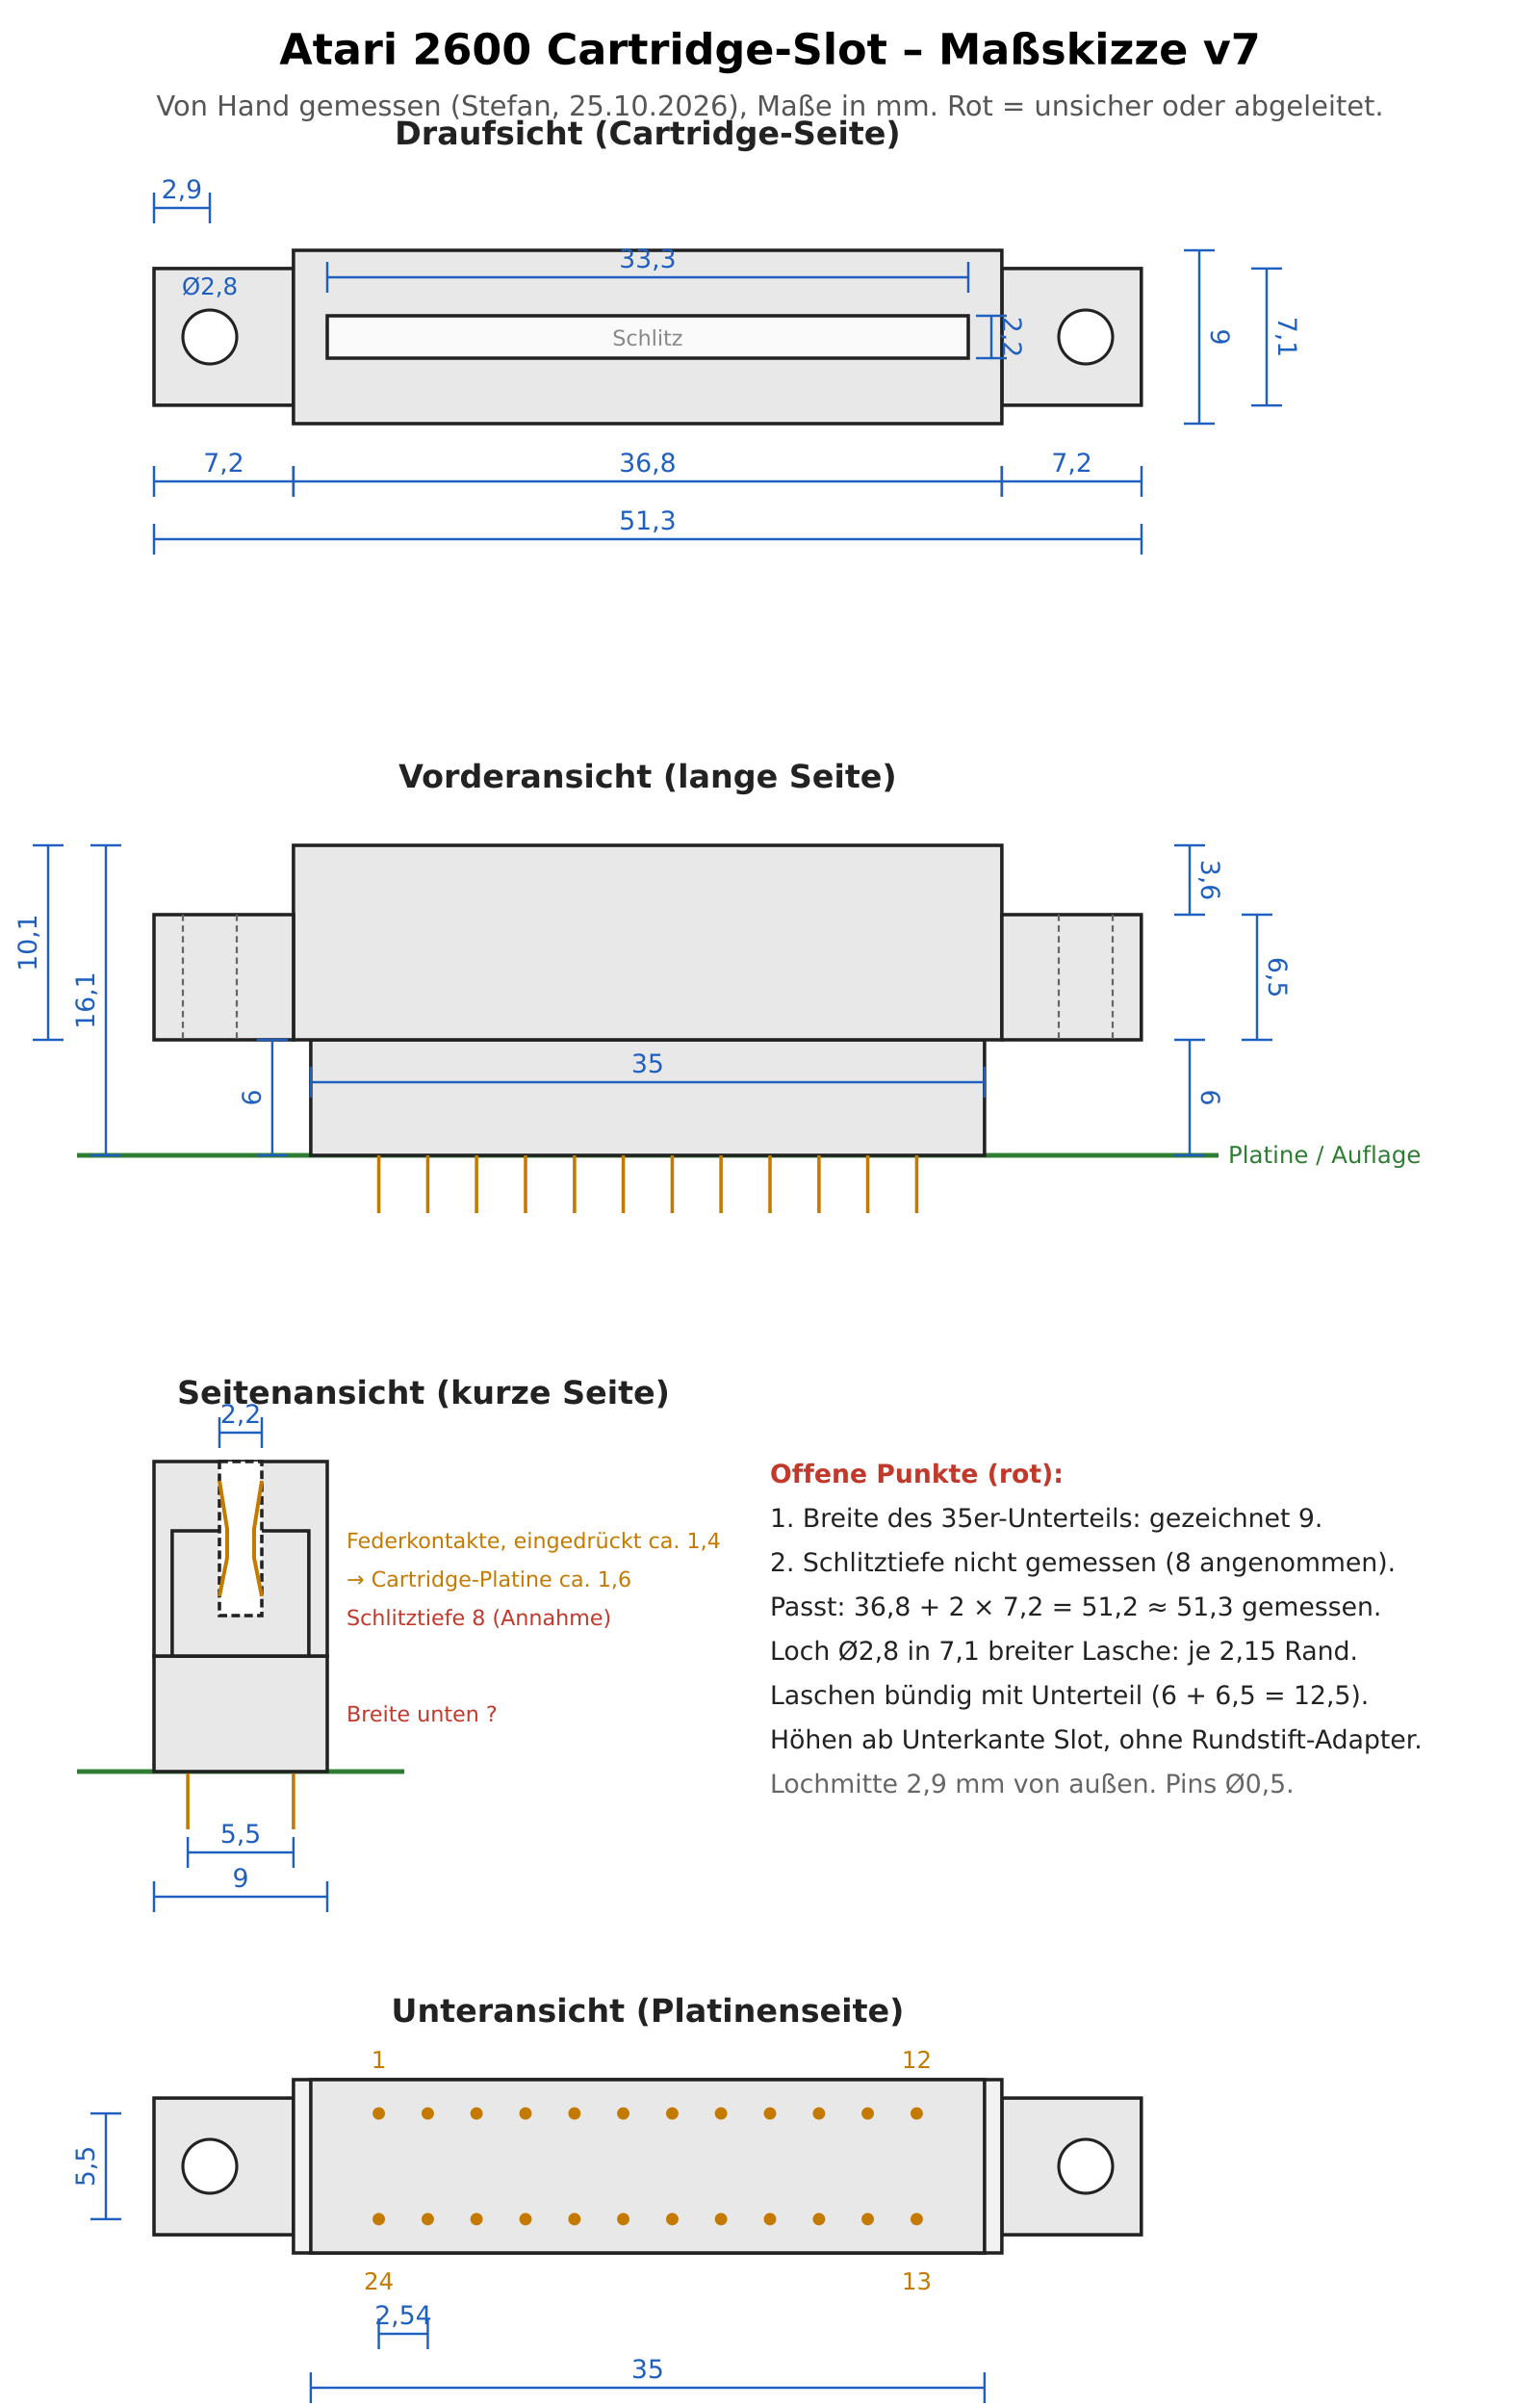
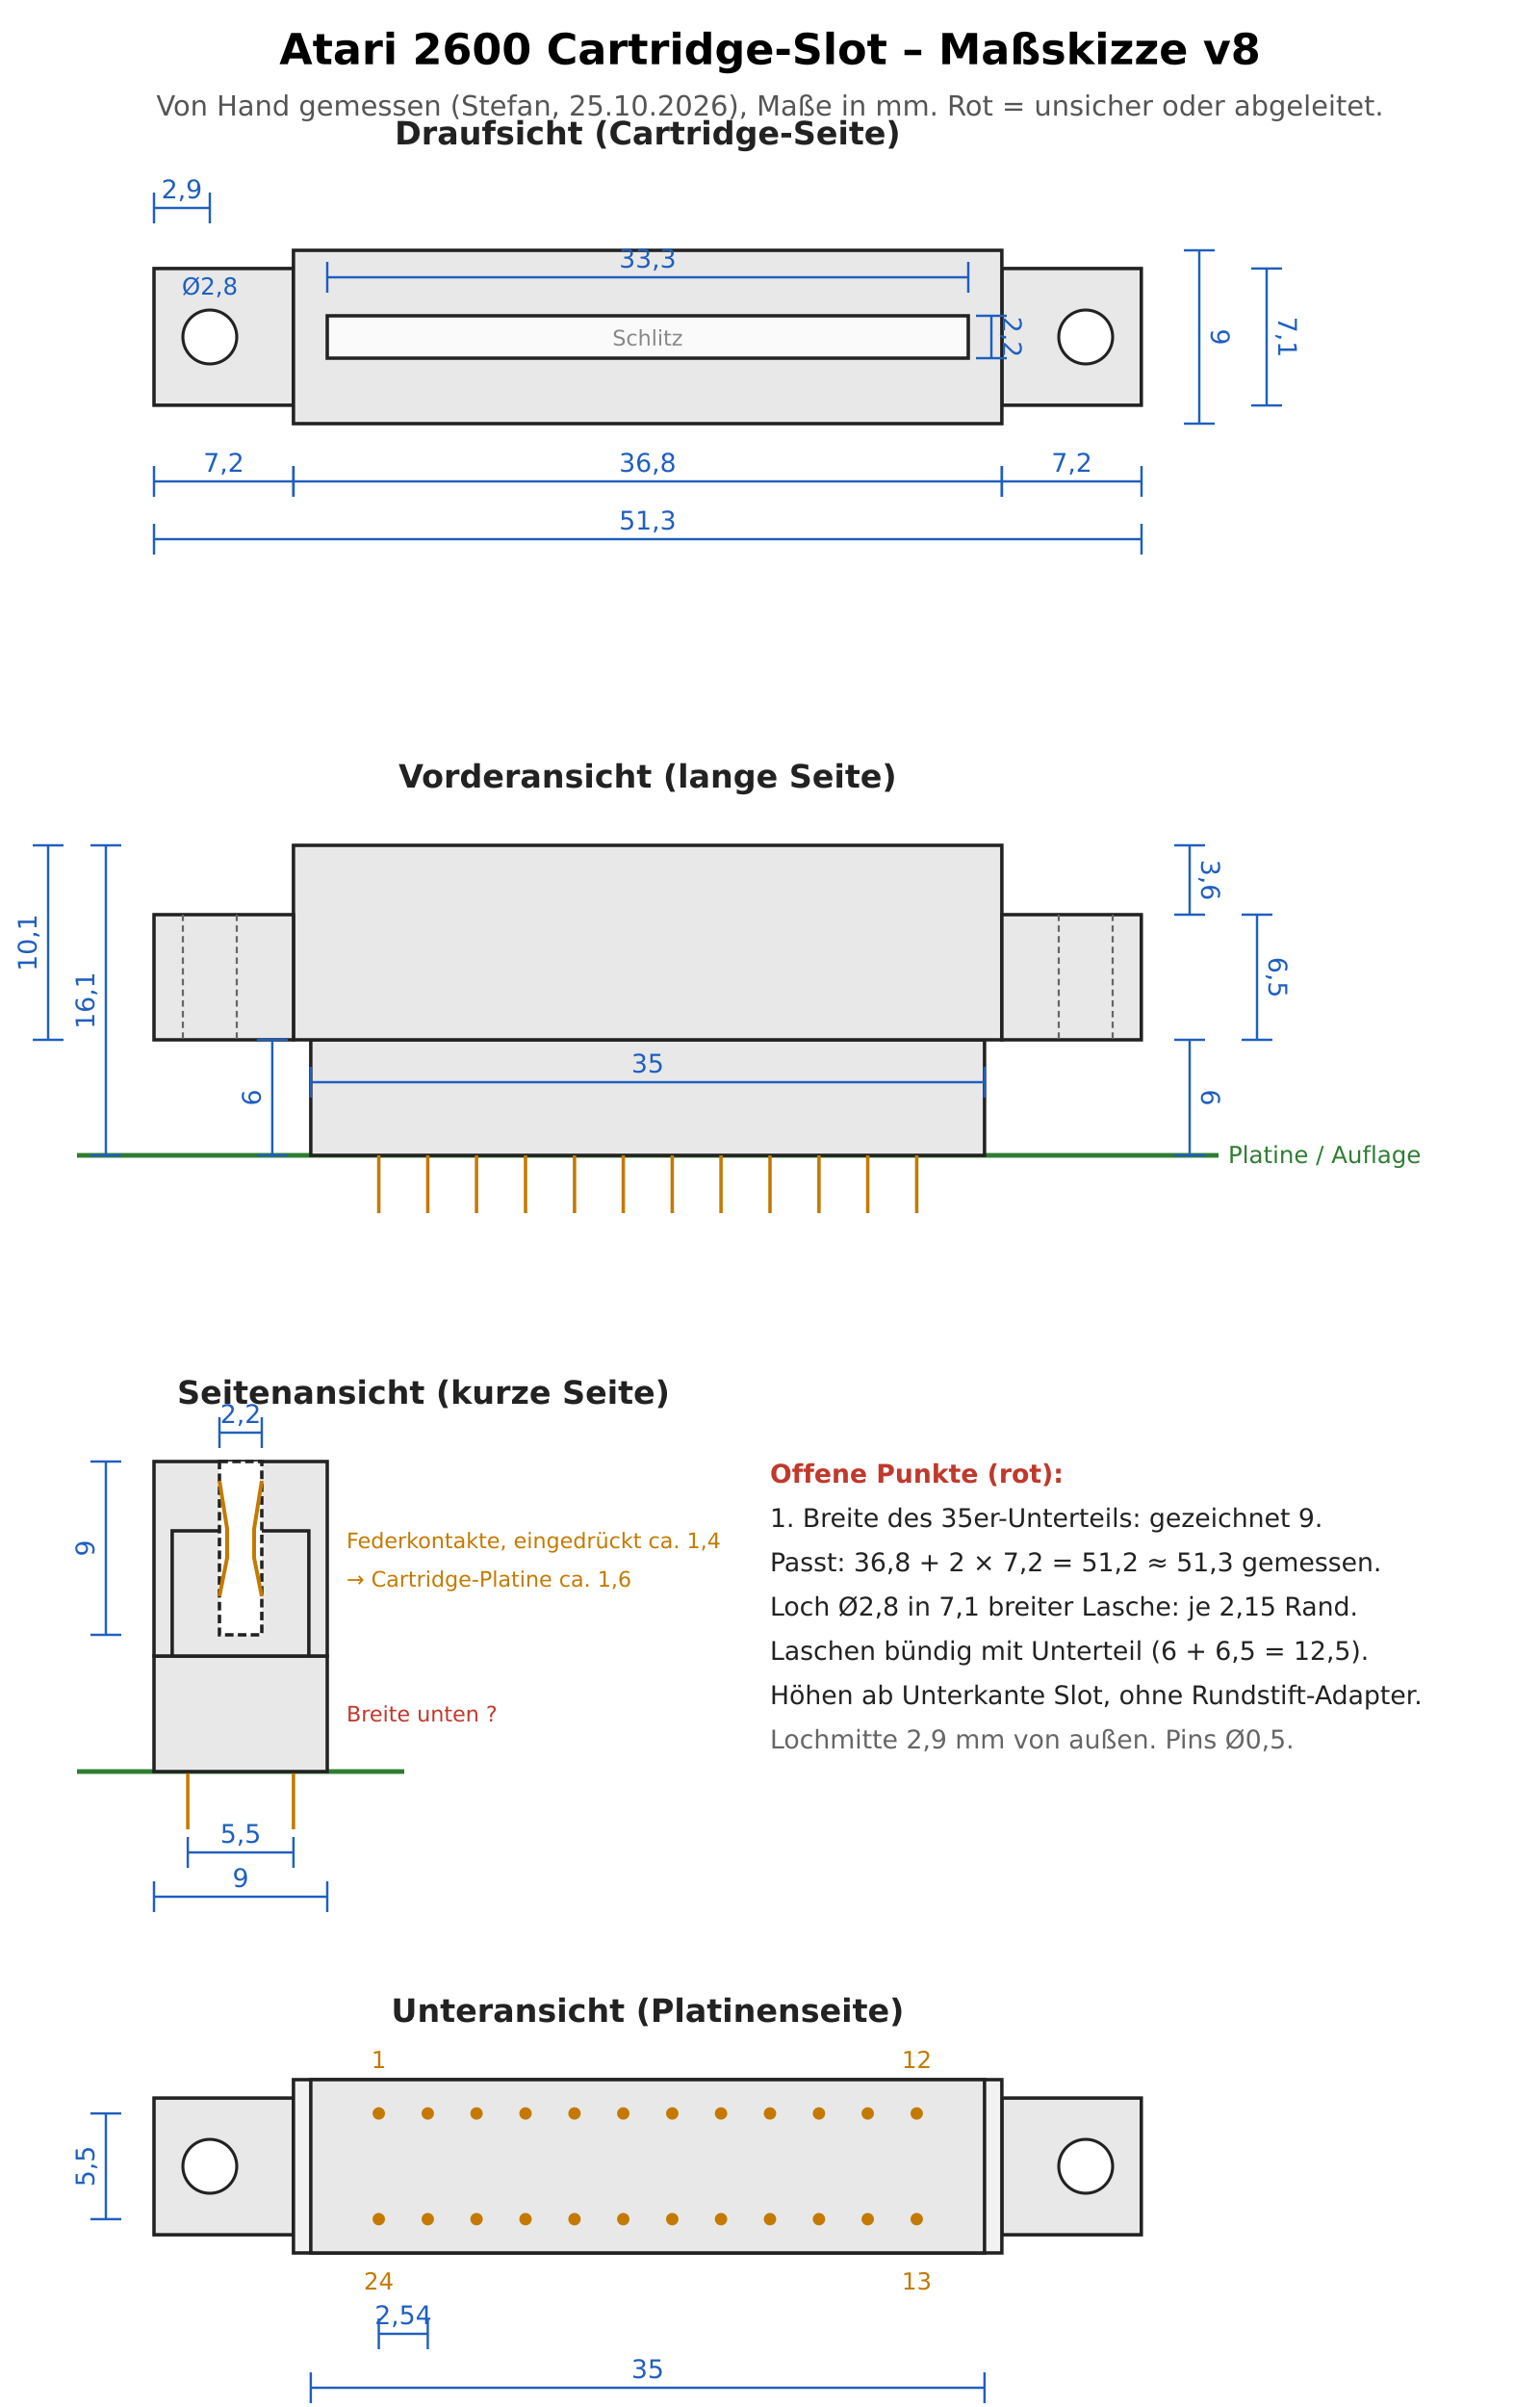
<svg xmlns="http://www.w3.org/2000/svg" width="720" height="1125" viewBox="0 0 720 1125">
  <rect width="100%" height="100%" fill="white" />
-   <text x="360.0" y="30" font-family="DejaVu Sans, sans-serif" font-size="20" font-weight="bold" text-anchor="middle">Atari 2600 Cartridge-Slot – Maßskizze v7</text>
+   <text x="360.0" y="30" font-family="DejaVu Sans, sans-serif" font-size="20" font-weight="bold" text-anchor="middle">Atari 2600 Cartridge-Slot – Maßskizze v8</text>
  <text x="360.0" y="54" font-family="DejaVu Sans, sans-serif" font-size="13" fill="#555" text-anchor="middle">Von Hand gemessen (Stefan, 25.10.2026), Maße in mm. Rot = unsicher oder abgeleitet.</text>
  <text x="302.8" y="67.5" font-family="DejaVu Sans, sans-serif" font-size="15" fill="#222" text-anchor="middle" font-weight="bold">Draufsicht (Cartridge-Seite)</text>
  <rect x="72.0" y="125.5" width="65.2" height="63.9" fill="#e8e8e8" stroke="#222" stroke-width="1.6" />
  <rect x="468.4" y="125.5" width="65.2" height="63.9" fill="#e8e8e8" stroke="#222" stroke-width="1.6" />
  <rect x="137.2" y="117.0" width="331.2" height="81.0" fill="#e8e8e8" stroke="#222" stroke-width="1.6" />
  <rect x="153.0" y="147.6" width="299.7" height="19.8" fill="#fafafa" stroke="#222" stroke-width="1.6" />
  <text x="302.8" y="161.5" font-family="DejaVu Sans, sans-serif" font-size="10" fill="#888" text-anchor="middle">Schlitz</text>
  <line x1="463.5" y1="147.6" x2="463.5" y2="167.4" stroke="#1f5fbf" stroke-width="1.1" />
  <line x1="456.3" y1="147.6" x2="470.7" y2="147.6" stroke="#1f5fbf" stroke-width="1.1" />
  <line x1="456.3" y1="167.4" x2="470.7" y2="167.4" stroke="#1f5fbf" stroke-width="1.1" />
  <text x="468.9" y="157.5" font-family="DejaVu Sans, sans-serif" font-size="12" fill="#1f5fbf" text-anchor="middle" transform="rotate(90 468.9 157.5)">2,2</text>
  <line x1="153.0" y1="129.6" x2="452.7" y2="129.6" stroke="#1f5fbf" stroke-width="1.1" />
  <line x1="153.0" y1="122.4" x2="153.0" y2="136.8" stroke="#1f5fbf" stroke-width="1.1" />
  <line x1="452.7" y1="122.4" x2="452.7" y2="136.8" stroke="#1f5fbf" stroke-width="1.1" />
  <text x="302.8" y="125.1" font-family="DejaVu Sans, sans-serif" font-size="12" fill="#1f5fbf" text-anchor="middle">33,3</text>
  <circle cx="98.1" cy="157.5" r="12.6" fill="white" stroke="#222" stroke-width="1.4" />
  <circle cx="507.6" cy="157.5" r="12.6" fill="white" stroke="#222" stroke-width="1.4" />
  <line x1="72.0" y1="252.0" x2="533.7" y2="252.0" stroke="#1f5fbf" stroke-width="1.1" />
  <line x1="72.0" y1="244.8" x2="72.0" y2="259.2" stroke="#1f5fbf" stroke-width="1.1" />
  <line x1="533.7" y1="244.8" x2="533.7" y2="259.2" stroke="#1f5fbf" stroke-width="1.1" />
  <text x="302.8" y="247.5" font-family="DejaVu Sans, sans-serif" font-size="12" fill="#1f5fbf" text-anchor="middle">51,3</text>
  <line x1="72.0" y1="225.0" x2="137.2" y2="225.0" stroke="#1f5fbf" stroke-width="1.1" />
  <line x1="72.0" y1="217.8" x2="72.0" y2="232.2" stroke="#1f5fbf" stroke-width="1.1" />
  <line x1="137.2" y1="217.8" x2="137.2" y2="232.2" stroke="#1f5fbf" stroke-width="1.1" />
  <text x="104.6" y="220.5" font-family="DejaVu Sans, sans-serif" font-size="12" fill="#1f5fbf" text-anchor="middle">7,2</text>
  <line x1="137.2" y1="225.0" x2="468.4" y2="225.0" stroke="#1f5fbf" stroke-width="1.1" />
  <line x1="137.2" y1="217.8" x2="137.2" y2="232.2" stroke="#1f5fbf" stroke-width="1.1" />
  <line x1="468.4" y1="217.8" x2="468.4" y2="232.2" stroke="#1f5fbf" stroke-width="1.1" />
  <text x="302.8" y="220.5" font-family="DejaVu Sans, sans-serif" font-size="12" fill="#1f5fbf" text-anchor="middle">36,8</text>
  <line x1="468.4" y1="225.0" x2="533.7" y2="225.0" stroke="#1f5fbf" stroke-width="1.1" />
  <line x1="468.4" y1="217.8" x2="468.4" y2="232.2" stroke="#1f5fbf" stroke-width="1.1" />
  <line x1="533.7" y1="217.8" x2="533.7" y2="232.2" stroke="#1f5fbf" stroke-width="1.1" />
  <text x="501.1" y="220.5" font-family="DejaVu Sans, sans-serif" font-size="12" fill="#1f5fbf" text-anchor="middle">7,2</text>
  <line x1="72.0" y1="97.2" x2="98.1" y2="97.2" stroke="#1f5fbf" stroke-width="1.1" />
  <line x1="72.0" y1="90.0" x2="72.0" y2="104.4" stroke="#1f5fbf" stroke-width="1.1" />
  <line x1="98.1" y1="90.0" x2="98.1" y2="104.4" stroke="#1f5fbf" stroke-width="1.1" />
  <text x="85.0" y="92.7" font-family="DejaVu Sans, sans-serif" font-size="12" fill="#1f5fbf" text-anchor="middle">2,9</text>
  <text x="98.1" y="137.7" font-family="DejaVu Sans, sans-serif" font-size="11" fill="#1f5fbf" text-anchor="middle">Ø2,8</text>
  <line x1="560.7" y1="117.0" x2="560.7" y2="198.0" stroke="#1f5fbf" stroke-width="1.1" />
  <line x1="553.5" y1="117.0" x2="567.9" y2="117.0" stroke="#1f5fbf" stroke-width="1.1" />
  <line x1="553.5" y1="198.0" x2="567.9" y2="198.0" stroke="#1f5fbf" stroke-width="1.1" />
  <text x="566.1" y="157.5" font-family="DejaVu Sans, sans-serif" font-size="12" fill="#1f5fbf" text-anchor="middle" transform="rotate(90 566.1 157.5)">9</text>
  <line x1="592.2" y1="125.5" x2="592.2" y2="189.5" stroke="#1f5fbf" stroke-width="1.1" />
  <line x1="585.0" y1="125.5" x2="599.4" y2="125.5" stroke="#1f5fbf" stroke-width="1.1" />
  <line x1="585.0" y1="189.5" x2="599.4" y2="189.5" stroke="#1f5fbf" stroke-width="1.1" />
  <text x="597.6" y="157.5" font-family="DejaVu Sans, sans-serif" font-size="12" fill="#1f5fbf" text-anchor="middle" transform="rotate(90 597.6 157.5)">7,1</text>
  <text x="302.8" y="368.1" font-family="DejaVu Sans, sans-serif" font-size="15" fill="#222" text-anchor="middle" font-weight="bold">Vorderansicht (lange Seite)</text>
  <line x1="36.0" y1="540.0" x2="569.7" y2="540.0" stroke="#2e7d32" stroke-width="2.2" />
  <text x="574.2" y="543.6" font-family="DejaVu Sans, sans-serif" font-size="11" fill="#2e7d32" text-anchor="start">Platine / Auflage</text>
  <rect x="145.3" y="486.0" width="315.0" height="54.0" fill="#e8e8e8" stroke="#222" stroke-width="1.6" />
  <rect x="137.2" y="395.1" width="331.2" height="90.9" fill="#e8e8e8" stroke="#222" stroke-width="1.6" />
  <rect x="72.0" y="427.5" width="65.2" height="58.5" fill="#e8e8e8" stroke="#222" stroke-width="1.6" />
  <line x1="85.5" y1="427.5" x2="85.5" y2="486.0" stroke="#666" stroke-width="1" stroke-dasharray="3,2" />
  <line x1="110.7" y1="427.5" x2="110.7" y2="486.0" stroke="#666" stroke-width="1" stroke-dasharray="3,2" />
  <rect x="468.4" y="427.5" width="65.2" height="58.5" fill="#e8e8e8" stroke="#222" stroke-width="1.6" />
  <line x1="495.0" y1="427.5" x2="495.0" y2="486.0" stroke="#666" stroke-width="1" stroke-dasharray="3,2" />
  <line x1="520.2" y1="427.5" x2="520.2" y2="486.0" stroke="#666" stroke-width="1" stroke-dasharray="3,2" />
  <line x1="177.1" y1="540.0" x2="177.1" y2="567.0" stroke="#c47a00" stroke-width="1.6" />
  <line x1="200.0" y1="540.0" x2="200.0" y2="567.0" stroke="#c47a00" stroke-width="1.6" />
  <line x1="222.8" y1="540.0" x2="222.8" y2="567.0" stroke="#c47a00" stroke-width="1.6" />
  <line x1="245.7" y1="540.0" x2="245.7" y2="567.0" stroke="#c47a00" stroke-width="1.6" />
  <line x1="268.6" y1="540.0" x2="268.6" y2="567.0" stroke="#c47a00" stroke-width="1.6" />
  <line x1="291.4" y1="540.0" x2="291.4" y2="567.0" stroke="#c47a00" stroke-width="1.6" />
  <line x1="314.3" y1="540.0" x2="314.3" y2="567.0" stroke="#c47a00" stroke-width="1.6" />
  <line x1="337.1" y1="540.0" x2="337.1" y2="567.0" stroke="#c47a00" stroke-width="1.6" />
  <line x1="360.0" y1="540.0" x2="360.0" y2="567.0" stroke="#c47a00" stroke-width="1.6" />
  <line x1="382.9" y1="540.0" x2="382.9" y2="567.0" stroke="#c47a00" stroke-width="1.6" />
  <line x1="405.7" y1="540.0" x2="405.7" y2="567.0" stroke="#c47a00" stroke-width="1.6" />
  <line x1="428.6" y1="540.0" x2="428.6" y2="567.0" stroke="#c47a00" stroke-width="1.6" />
  <line x1="49.5" y1="395.1" x2="49.5" y2="540.0" stroke="#1f5fbf" stroke-width="1.1" />
  <line x1="42.3" y1="395.1" x2="56.7" y2="395.1" stroke="#1f5fbf" stroke-width="1.1" />
  <line x1="42.3" y1="540.0" x2="56.7" y2="540.0" stroke="#1f5fbf" stroke-width="1.1" />
  <text x="44.1" y="467.6" font-family="DejaVu Sans, sans-serif" font-size="12" fill="#1f5fbf" text-anchor="middle" transform="rotate(-90 44.1 467.6)">16,1</text>
  <line x1="556.2" y1="486.0" x2="556.2" y2="540.0" stroke="#1f5fbf" stroke-width="1.1" />
  <line x1="549.0" y1="486.0" x2="563.4" y2="486.0" stroke="#1f5fbf" stroke-width="1.1" />
  <line x1="549.0" y1="540.0" x2="563.4" y2="540.0" stroke="#1f5fbf" stroke-width="1.1" />
  <text x="561.6" y="513.0" font-family="DejaVu Sans, sans-serif" font-size="12" fill="#1f5fbf" text-anchor="middle" transform="rotate(90 561.6 513.0)">6</text>
  <line x1="127.3" y1="486.0" x2="127.3" y2="540.0" stroke="#1f5fbf" stroke-width="1.1" />
  <line x1="120.1" y1="486.0" x2="134.5" y2="486.0" stroke="#1f5fbf" stroke-width="1.1" />
  <line x1="120.1" y1="540.0" x2="134.5" y2="540.0" stroke="#1f5fbf" stroke-width="1.1" />
  <text x="121.9" y="513.0" font-family="DejaVu Sans, sans-serif" font-size="12" fill="#1f5fbf" text-anchor="middle" transform="rotate(-90 121.9 513.0)">6</text>
  <line x1="556.2" y1="395.1" x2="556.2" y2="427.5" stroke="#1f5fbf" stroke-width="1.1" />
  <line x1="549.0" y1="395.1" x2="563.4" y2="395.1" stroke="#1f5fbf" stroke-width="1.1" />
  <line x1="549.0" y1="427.5" x2="563.4" y2="427.5" stroke="#1f5fbf" stroke-width="1.1" />
  <text x="561.6" y="411.3" font-family="DejaVu Sans, sans-serif" font-size="12" fill="#1f5fbf" text-anchor="middle" transform="rotate(90 561.6 411.3)">3,6</text>
  <line x1="22.5" y1="395.1" x2="22.5" y2="486.0" stroke="#1f5fbf" stroke-width="1.1" />
  <line x1="15.3" y1="395.1" x2="29.7" y2="395.1" stroke="#1f5fbf" stroke-width="1.1" />
  <line x1="15.3" y1="486.0" x2="29.7" y2="486.0" stroke="#1f5fbf" stroke-width="1.1" />
  <text x="17.1" y="440.6" font-family="DejaVu Sans, sans-serif" font-size="12" fill="#1f5fbf" text-anchor="middle" transform="rotate(-90 17.1 440.6)">10,1</text>
  <line x1="587.7" y1="427.5" x2="587.7" y2="486.0" stroke="#1f5fbf" stroke-width="1.1" />
  <line x1="580.5" y1="427.5" x2="594.9" y2="427.5" stroke="#1f5fbf" stroke-width="1.1" />
  <line x1="580.5" y1="486.0" x2="594.9" y2="486.0" stroke="#1f5fbf" stroke-width="1.1" />
  <text x="593.1" y="456.8" font-family="DejaVu Sans, sans-serif" font-size="12" fill="#1f5fbf" text-anchor="middle" transform="rotate(90 593.1 456.8)">6,5</text>
  <line x1="145.3" y1="505.8" x2="460.3" y2="505.8" stroke="#1f5fbf" stroke-width="1.1" />
  <line x1="145.3" y1="498.6" x2="145.3" y2="513.0" stroke="#1f5fbf" stroke-width="1.1" />
  <line x1="460.3" y1="498.6" x2="460.3" y2="513.0" stroke="#1f5fbf" stroke-width="1.1" />
  <text x="302.8" y="501.3" font-family="DejaVu Sans, sans-serif" font-size="12" fill="#1f5fbf" text-anchor="middle">35</text>
  <text x="198.0" y="656.1" font-family="DejaVu Sans, sans-serif" font-size="15" fill="#222" text-anchor="middle" font-weight="bold">Seitenansicht (kurze Seite)</text>
  <line x1="36.0" y1="828.0" x2="189.0" y2="828.0" stroke="#2e7d32" stroke-width="2.2" />
  <line x1="87.8" y1="828.0" x2="87.8" y2="855.0" stroke="#c47a00" stroke-width="1.6" />
  <line x1="137.2" y1="828.0" x2="137.2" y2="855.0" stroke="#c47a00" stroke-width="1.6" />
  <rect x="72.0" y="774.0" width="81.0" height="54.0" fill="#e8e8e8" stroke="#222" stroke-width="1.6" />
  <rect x="72.0" y="683.1" width="81.0" height="90.9" fill="#e8e8e8" stroke="#222" stroke-width="1.6" />
  <rect x="80.5" y="715.5" width="63.9" height="58.5" fill="#e8e8e8" stroke="#222" stroke-width="1.6" />
  <line x1="72.0" y1="886.5" x2="153.0" y2="886.5" stroke="#1f5fbf" stroke-width="1.1" />
  <line x1="72.0" y1="879.3" x2="72.0" y2="893.7" stroke="#1f5fbf" stroke-width="1.1" />
  <line x1="153.0" y1="879.3" x2="153.0" y2="893.7" stroke="#1f5fbf" stroke-width="1.1" />
  <text x="112.5" y="882.0" font-family="DejaVu Sans, sans-serif" font-size="12" fill="#1f5fbf" text-anchor="middle">9</text>
-   <rect x="102.6" y="683.1" width="19.8" height="72.0" fill="white" stroke="#222" stroke-width="1.6" stroke-dasharray="4,2" />
+   <rect x="102.6" y="683.1" width="19.8" height="81.0" fill="white" stroke="#222" stroke-width="1.6" stroke-dasharray="4,2" />
  <polyline points="102.6,692.1 106.2,714.6 106.2,728.1 102.6,746.1" fill="none" stroke="#c47a00" stroke-width="1.8" />
  <polyline points="122.4,692.1 118.8,714.6 118.8,728.1 122.4,746.1" fill="none" stroke="#c47a00" stroke-width="1.8" />
  <line x1="102.6" y1="669.6" x2="122.4" y2="669.6" stroke="#1f5fbf" stroke-width="1.1" />
  <line x1="102.6" y1="662.4" x2="102.6" y2="676.8" stroke="#1f5fbf" stroke-width="1.1" />
  <line x1="122.4" y1="662.4" x2="122.4" y2="676.8" stroke="#1f5fbf" stroke-width="1.1" />
  <text x="112.5" y="665.1" font-family="DejaVu Sans, sans-serif" font-size="12" fill="#1f5fbf" text-anchor="middle">2,2</text>
  <text x="162.0" y="723.6" font-family="DejaVu Sans, sans-serif" font-size="10" fill="#c47a00" text-anchor="start">Federkontakte, eingedrückt ca. 1,4</text>
  <text x="162.0" y="741.6" font-family="DejaVu Sans, sans-serif" font-size="10" fill="#c47a00" text-anchor="start">→ Cartridge-Platine ca. 1,6</text>
-   <text x="162.0" y="759.6" font-family="DejaVu Sans, sans-serif" font-size="10" fill="#c0392b" text-anchor="start">Schlitztiefe 8 (Annahme)</text>
+   <line x1="49.5" y1="683.1" x2="49.5" y2="764.1" stroke="#1f5fbf" stroke-width="1.1" />
+   <line x1="42.3" y1="683.1" x2="56.7" y2="683.1" stroke="#1f5fbf" stroke-width="1.1" />
+   <line x1="42.3" y1="764.1" x2="56.7" y2="764.1" stroke="#1f5fbf" stroke-width="1.1" />
+   <text x="44.1" y="723.6" font-family="DejaVu Sans, sans-serif" font-size="12" fill="#1f5fbf" text-anchor="middle" transform="rotate(-90 44.1 723.6)">9</text>
  <line x1="87.8" y1="865.8" x2="137.2" y2="865.8" stroke="#1f5fbf" stroke-width="1.1" />
  <line x1="87.8" y1="858.6" x2="87.8" y2="873.0" stroke="#1f5fbf" stroke-width="1.1" />
  <line x1="137.2" y1="858.6" x2="137.2" y2="873.0" stroke="#1f5fbf" stroke-width="1.1" />
  <text x="112.5" y="861.3" font-family="DejaVu Sans, sans-serif" font-size="12" fill="#1f5fbf" text-anchor="middle">5,5</text>
  <text x="162.0" y="804.6" font-family="DejaVu Sans, sans-serif" font-size="10" fill="#c0392b" text-anchor="start">Breite unten ?</text>
  <text x="302.8" y="945.0" font-family="DejaVu Sans, sans-serif" font-size="15" fill="#222" text-anchor="middle" font-weight="bold">Unteransicht (Platinenseite)</text>
  <rect x="72.0" y="980.6" width="65.2" height="63.9" fill="#e8e8e8" stroke="#222" stroke-width="1.6" />
  <rect x="468.4" y="980.6" width="65.2" height="63.9" fill="#e8e8e8" stroke="#222" stroke-width="1.6" />
  <rect x="137.2" y="972.0" width="331.2" height="81.0" fill="#f2f2f2" stroke="#222" stroke-width="1.6" />
  <rect x="145.3" y="972.0" width="315.0" height="81.0" fill="#e8e8e8" stroke="#222" stroke-width="1.6" />
  <circle cx="98.1" cy="1012.5" r="12.6" fill="white" stroke="#222" stroke-width="1.4" />
  <circle cx="507.6" cy="1012.5" r="12.6" fill="white" stroke="#222" stroke-width="1.4" />
  <circle cx="177.1" cy="1037.2" r="2.2" fill="#c47a00" stroke="#c47a00" stroke-width="1.4" />
  <circle cx="177.1" cy="987.8" r="2.2" fill="#c47a00" stroke="#c47a00" stroke-width="1.4" />
  <circle cx="200.0" cy="1037.2" r="2.2" fill="#c47a00" stroke="#c47a00" stroke-width="1.4" />
  <circle cx="200.0" cy="987.8" r="2.2" fill="#c47a00" stroke="#c47a00" stroke-width="1.4" />
  <circle cx="222.8" cy="1037.2" r="2.2" fill="#c47a00" stroke="#c47a00" stroke-width="1.4" />
  <circle cx="222.8" cy="987.8" r="2.2" fill="#c47a00" stroke="#c47a00" stroke-width="1.4" />
  <circle cx="245.7" cy="1037.2" r="2.2" fill="#c47a00" stroke="#c47a00" stroke-width="1.4" />
  <circle cx="245.7" cy="987.8" r="2.2" fill="#c47a00" stroke="#c47a00" stroke-width="1.4" />
  <circle cx="268.6" cy="1037.2" r="2.2" fill="#c47a00" stroke="#c47a00" stroke-width="1.4" />
  <circle cx="268.6" cy="987.8" r="2.2" fill="#c47a00" stroke="#c47a00" stroke-width="1.4" />
  <circle cx="291.4" cy="1037.2" r="2.2" fill="#c47a00" stroke="#c47a00" stroke-width="1.4" />
  <circle cx="291.4" cy="987.8" r="2.2" fill="#c47a00" stroke="#c47a00" stroke-width="1.4" />
  <circle cx="314.3" cy="1037.2" r="2.2" fill="#c47a00" stroke="#c47a00" stroke-width="1.4" />
  <circle cx="314.3" cy="987.8" r="2.2" fill="#c47a00" stroke="#c47a00" stroke-width="1.4" />
  <circle cx="337.1" cy="1037.2" r="2.2" fill="#c47a00" stroke="#c47a00" stroke-width="1.4" />
  <circle cx="337.1" cy="987.8" r="2.2" fill="#c47a00" stroke="#c47a00" stroke-width="1.4" />
  <circle cx="360.0" cy="1037.2" r="2.2" fill="#c47a00" stroke="#c47a00" stroke-width="1.4" />
  <circle cx="360.0" cy="987.8" r="2.2" fill="#c47a00" stroke="#c47a00" stroke-width="1.4" />
  <circle cx="382.9" cy="1037.2" r="2.2" fill="#c47a00" stroke="#c47a00" stroke-width="1.4" />
  <circle cx="382.9" cy="987.8" r="2.2" fill="#c47a00" stroke="#c47a00" stroke-width="1.4" />
  <circle cx="405.7" cy="1037.2" r="2.2" fill="#c47a00" stroke="#c47a00" stroke-width="1.4" />
  <circle cx="405.7" cy="987.8" r="2.2" fill="#c47a00" stroke="#c47a00" stroke-width="1.4" />
  <circle cx="428.6" cy="1037.2" r="2.2" fill="#c47a00" stroke="#c47a00" stroke-width="1.4" />
  <circle cx="428.6" cy="987.8" r="2.2" fill="#c47a00" stroke="#c47a00" stroke-width="1.4" />
  <text x="177.1" y="966.6" font-family="DejaVu Sans, sans-serif" font-size="11" fill="#c47a00" text-anchor="middle">1</text>
  <text x="428.6" y="966.6" font-family="DejaVu Sans, sans-serif" font-size="11" fill="#c47a00" text-anchor="middle">12</text>
  <text x="177.1" y="1070.1" font-family="DejaVu Sans, sans-serif" font-size="11" fill="#c47a00" text-anchor="middle">24</text>
  <text x="428.6" y="1070.1" font-family="DejaVu Sans, sans-serif" font-size="11" fill="#c47a00" text-anchor="middle">13</text>
  <line x1="177.1" y1="1090.8" x2="200.0" y2="1090.8" stroke="#1f5fbf" stroke-width="1.1" />
  <line x1="177.1" y1="1083.6" x2="177.1" y2="1098.0" stroke="#1f5fbf" stroke-width="1.1" />
  <line x1="200.0" y1="1083.6" x2="200.0" y2="1098.0" stroke="#1f5fbf" stroke-width="1.1" />
  <text x="188.5" y="1086.3" font-family="DejaVu Sans, sans-serif" font-size="12" fill="#1f5fbf" text-anchor="middle">2,54</text>
  <line x1="145.3" y1="1116.0" x2="460.3" y2="1116.0" stroke="#1f5fbf" stroke-width="1.1" />
  <line x1="145.3" y1="1108.8" x2="145.3" y2="1123.2" stroke="#1f5fbf" stroke-width="1.1" />
  <line x1="460.3" y1="1108.8" x2="460.3" y2="1123.2" stroke="#1f5fbf" stroke-width="1.1" />
  <text x="302.8" y="1111.5" font-family="DejaVu Sans, sans-serif" font-size="12" fill="#1f5fbf" text-anchor="middle">35</text>
  <line x1="49.5" y1="987.8" x2="49.5" y2="1037.2" stroke="#1f5fbf" stroke-width="1.1" />
  <line x1="42.3" y1="987.8" x2="56.7" y2="987.8" stroke="#1f5fbf" stroke-width="1.1" />
  <line x1="42.3" y1="1037.2" x2="56.7" y2="1037.2" stroke="#1f5fbf" stroke-width="1.1" />
  <text x="44.1" y="1012.5" font-family="DejaVu Sans, sans-serif" font-size="12" fill="#1f5fbf" text-anchor="middle" transform="rotate(-90 44.1 1012.5)">5,5</text>
  <text x="360.0" y="693.0" font-family="DejaVu Sans, sans-serif" font-size="12" fill="#c0392b" text-anchor="start" font-weight="bold">Offene Punkte (rot):</text>
  <text x="360.0" y="713.7" font-family="DejaVu Sans, sans-serif" font-size="12" fill="#222" text-anchor="start">1. Breite des 35er-Unterteils: gezeichnet 9.</text>
-   <text x="360.0" y="734.4" font-family="DejaVu Sans, sans-serif" font-size="12" fill="#222" text-anchor="start">2. Schlitztiefe nicht gemessen (8 angenommen).</text>
-   <text x="360.0" y="755.1" font-family="DejaVu Sans, sans-serif" font-size="12" fill="#222" text-anchor="start">Passt: 36,8 + 2 × 7,2 = 51,2 ≈ 51,3 gemessen.</text>
-   <text x="360.0" y="775.8" font-family="DejaVu Sans, sans-serif" font-size="12" fill="#222" text-anchor="start">Loch Ø2,8 in 7,1 breiter Lasche: je 2,15 Rand.</text>
-   <text x="360.0" y="796.5" font-family="DejaVu Sans, sans-serif" font-size="12" fill="#222" text-anchor="start">Laschen bündig mit Unterteil (6 + 6,5 = 12,5).</text>
-   <text x="360.0" y="817.2" font-family="DejaVu Sans, sans-serif" font-size="12" fill="#222" text-anchor="start">Höhen ab Unterkante Slot, ohne Rundstift-Adapter.</text>
-   <text x="360.0" y="837.9" font-family="DejaVu Sans, sans-serif" font-size="12" fill="#666" text-anchor="start">Lochmitte 2,9 mm von außen. Pins Ø0,5.</text>
+   <text x="360.0" y="734.4" font-family="DejaVu Sans, sans-serif" font-size="12" fill="#222" text-anchor="start">Passt: 36,8 + 2 × 7,2 = 51,2 ≈ 51,3 gemessen.</text>
+   <text x="360.0" y="755.1" font-family="DejaVu Sans, sans-serif" font-size="12" fill="#222" text-anchor="start">Loch Ø2,8 in 7,1 breiter Lasche: je 2,15 Rand.</text>
+   <text x="360.0" y="775.8" font-family="DejaVu Sans, sans-serif" font-size="12" fill="#222" text-anchor="start">Laschen bündig mit Unterteil (6 + 6,5 = 12,5).</text>
+   <text x="360.0" y="796.5" font-family="DejaVu Sans, sans-serif" font-size="12" fill="#222" text-anchor="start">Höhen ab Unterkante Slot, ohne Rundstift-Adapter.</text>
+   <text x="360.0" y="817.2" font-family="DejaVu Sans, sans-serif" font-size="12" fill="#666" text-anchor="start">Lochmitte 2,9 mm von außen. Pins Ø0,5.</text>
</svg>
